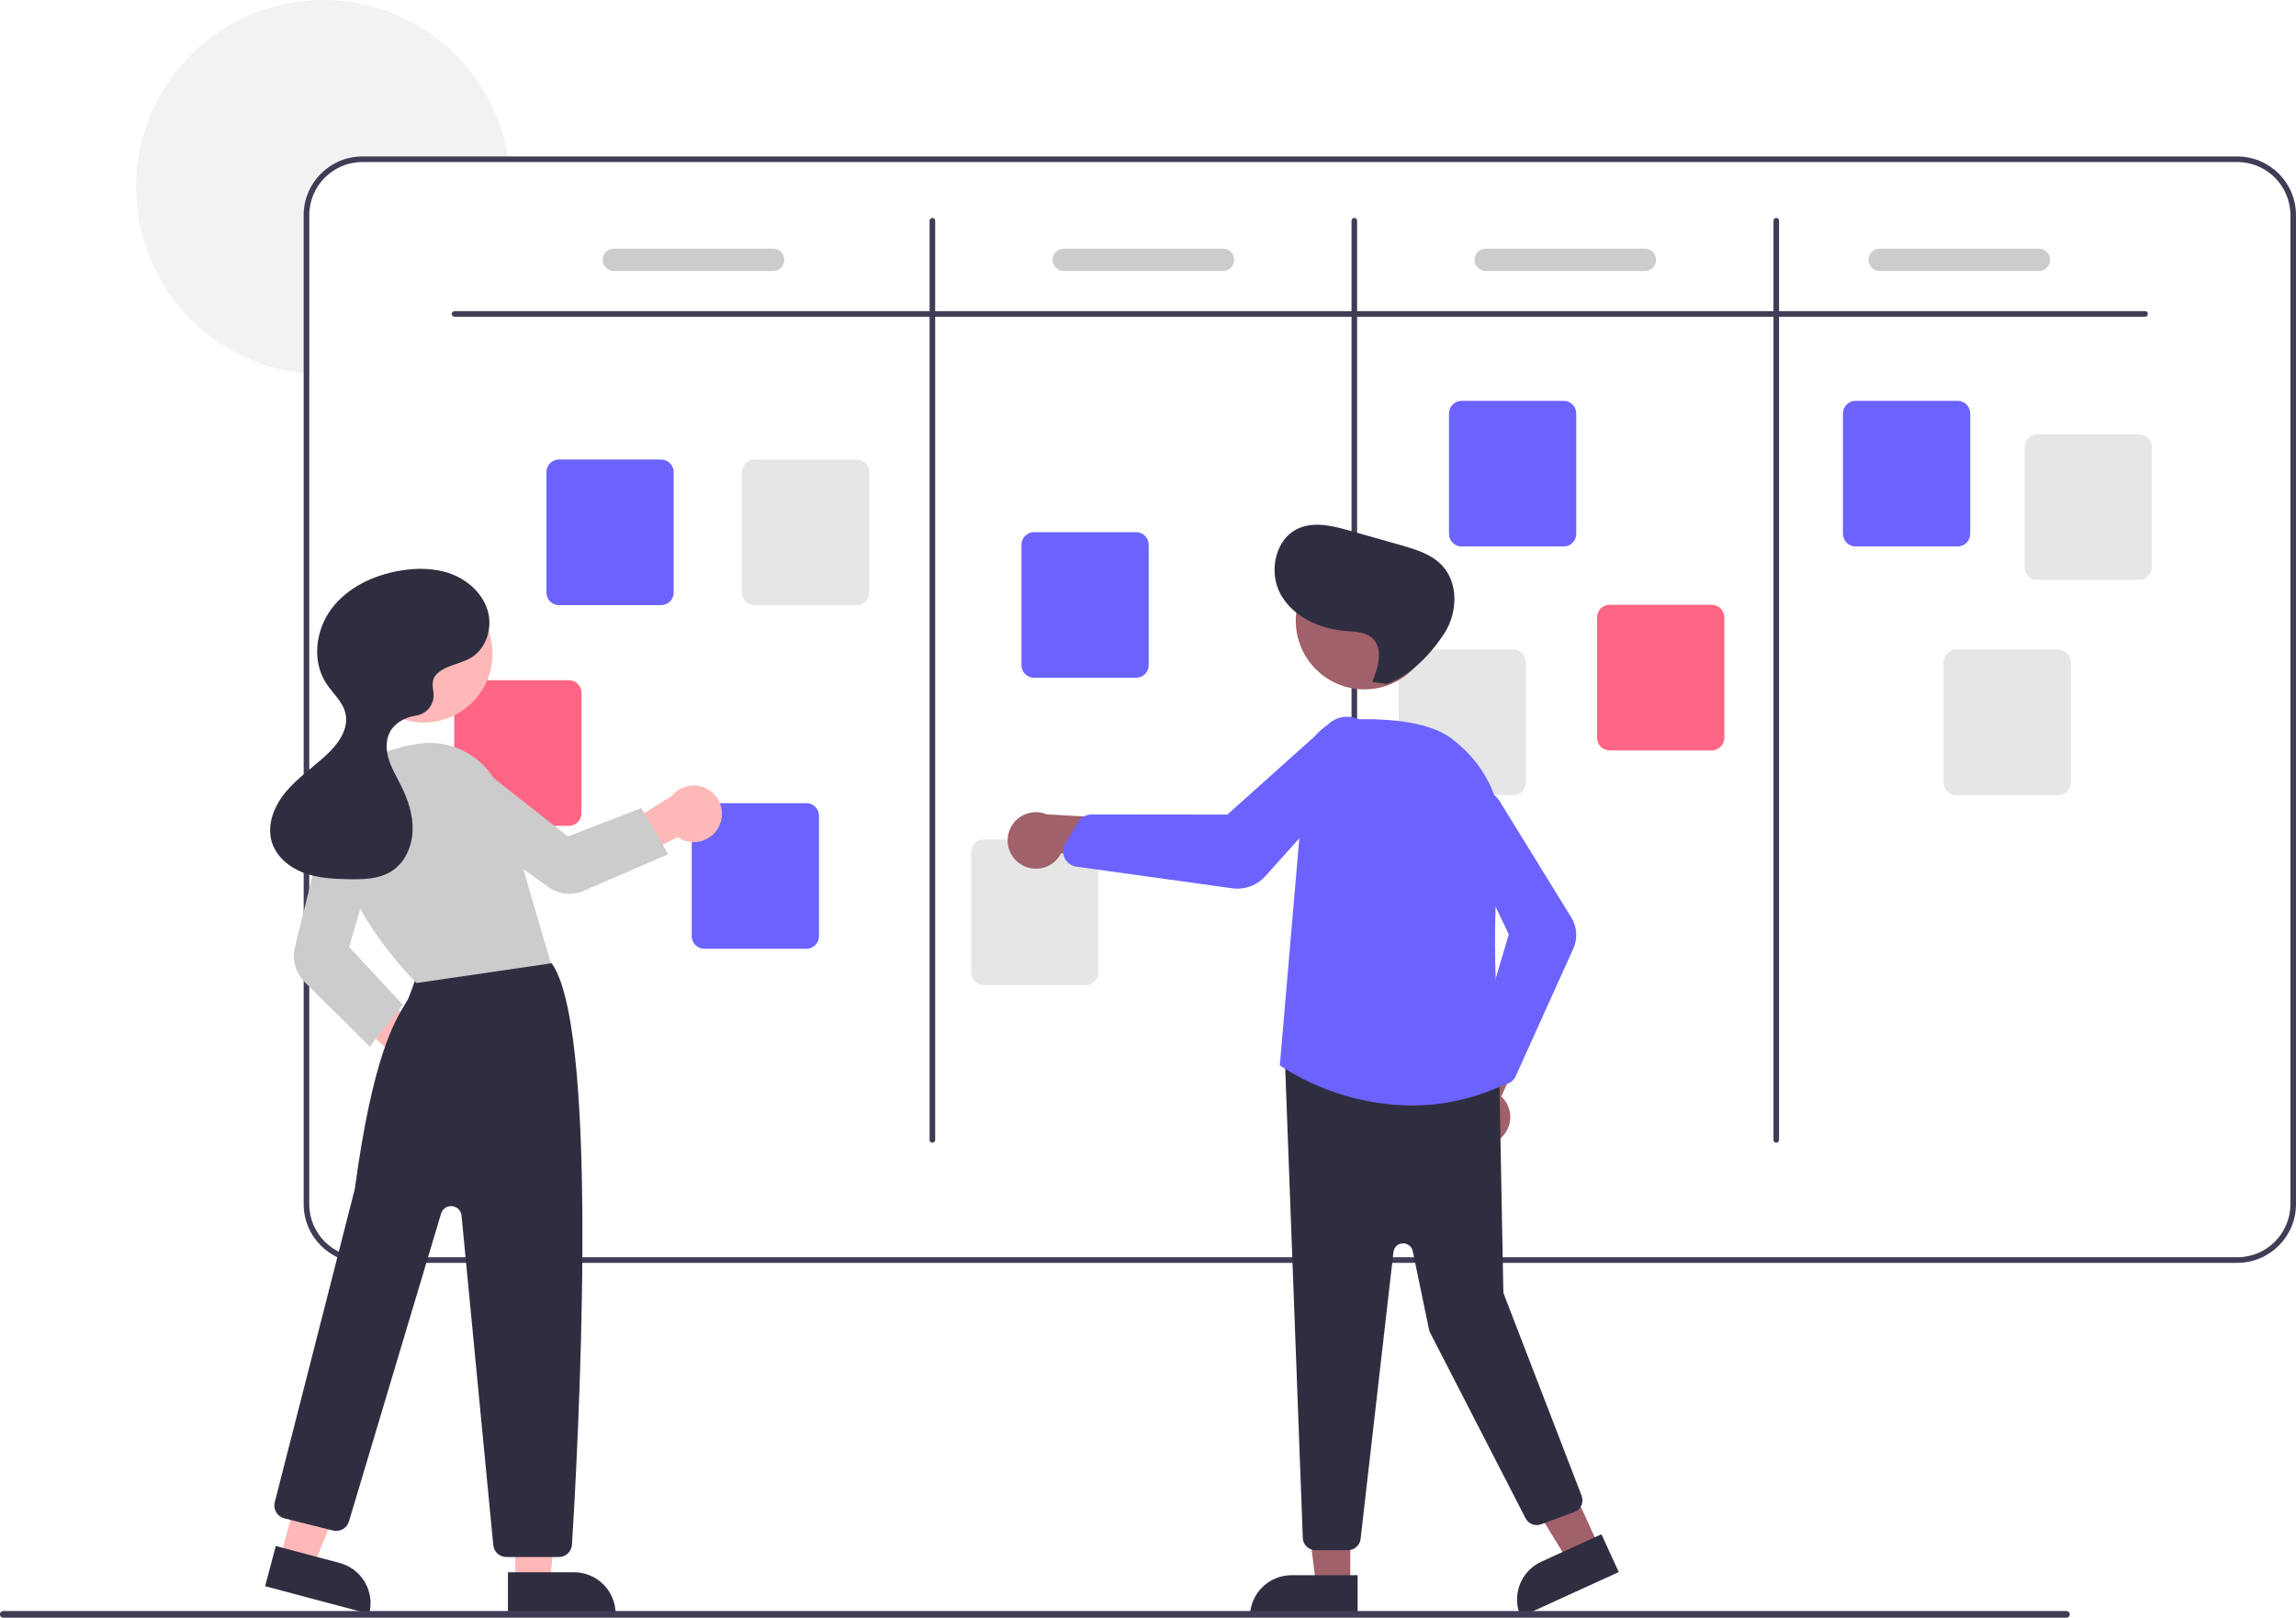
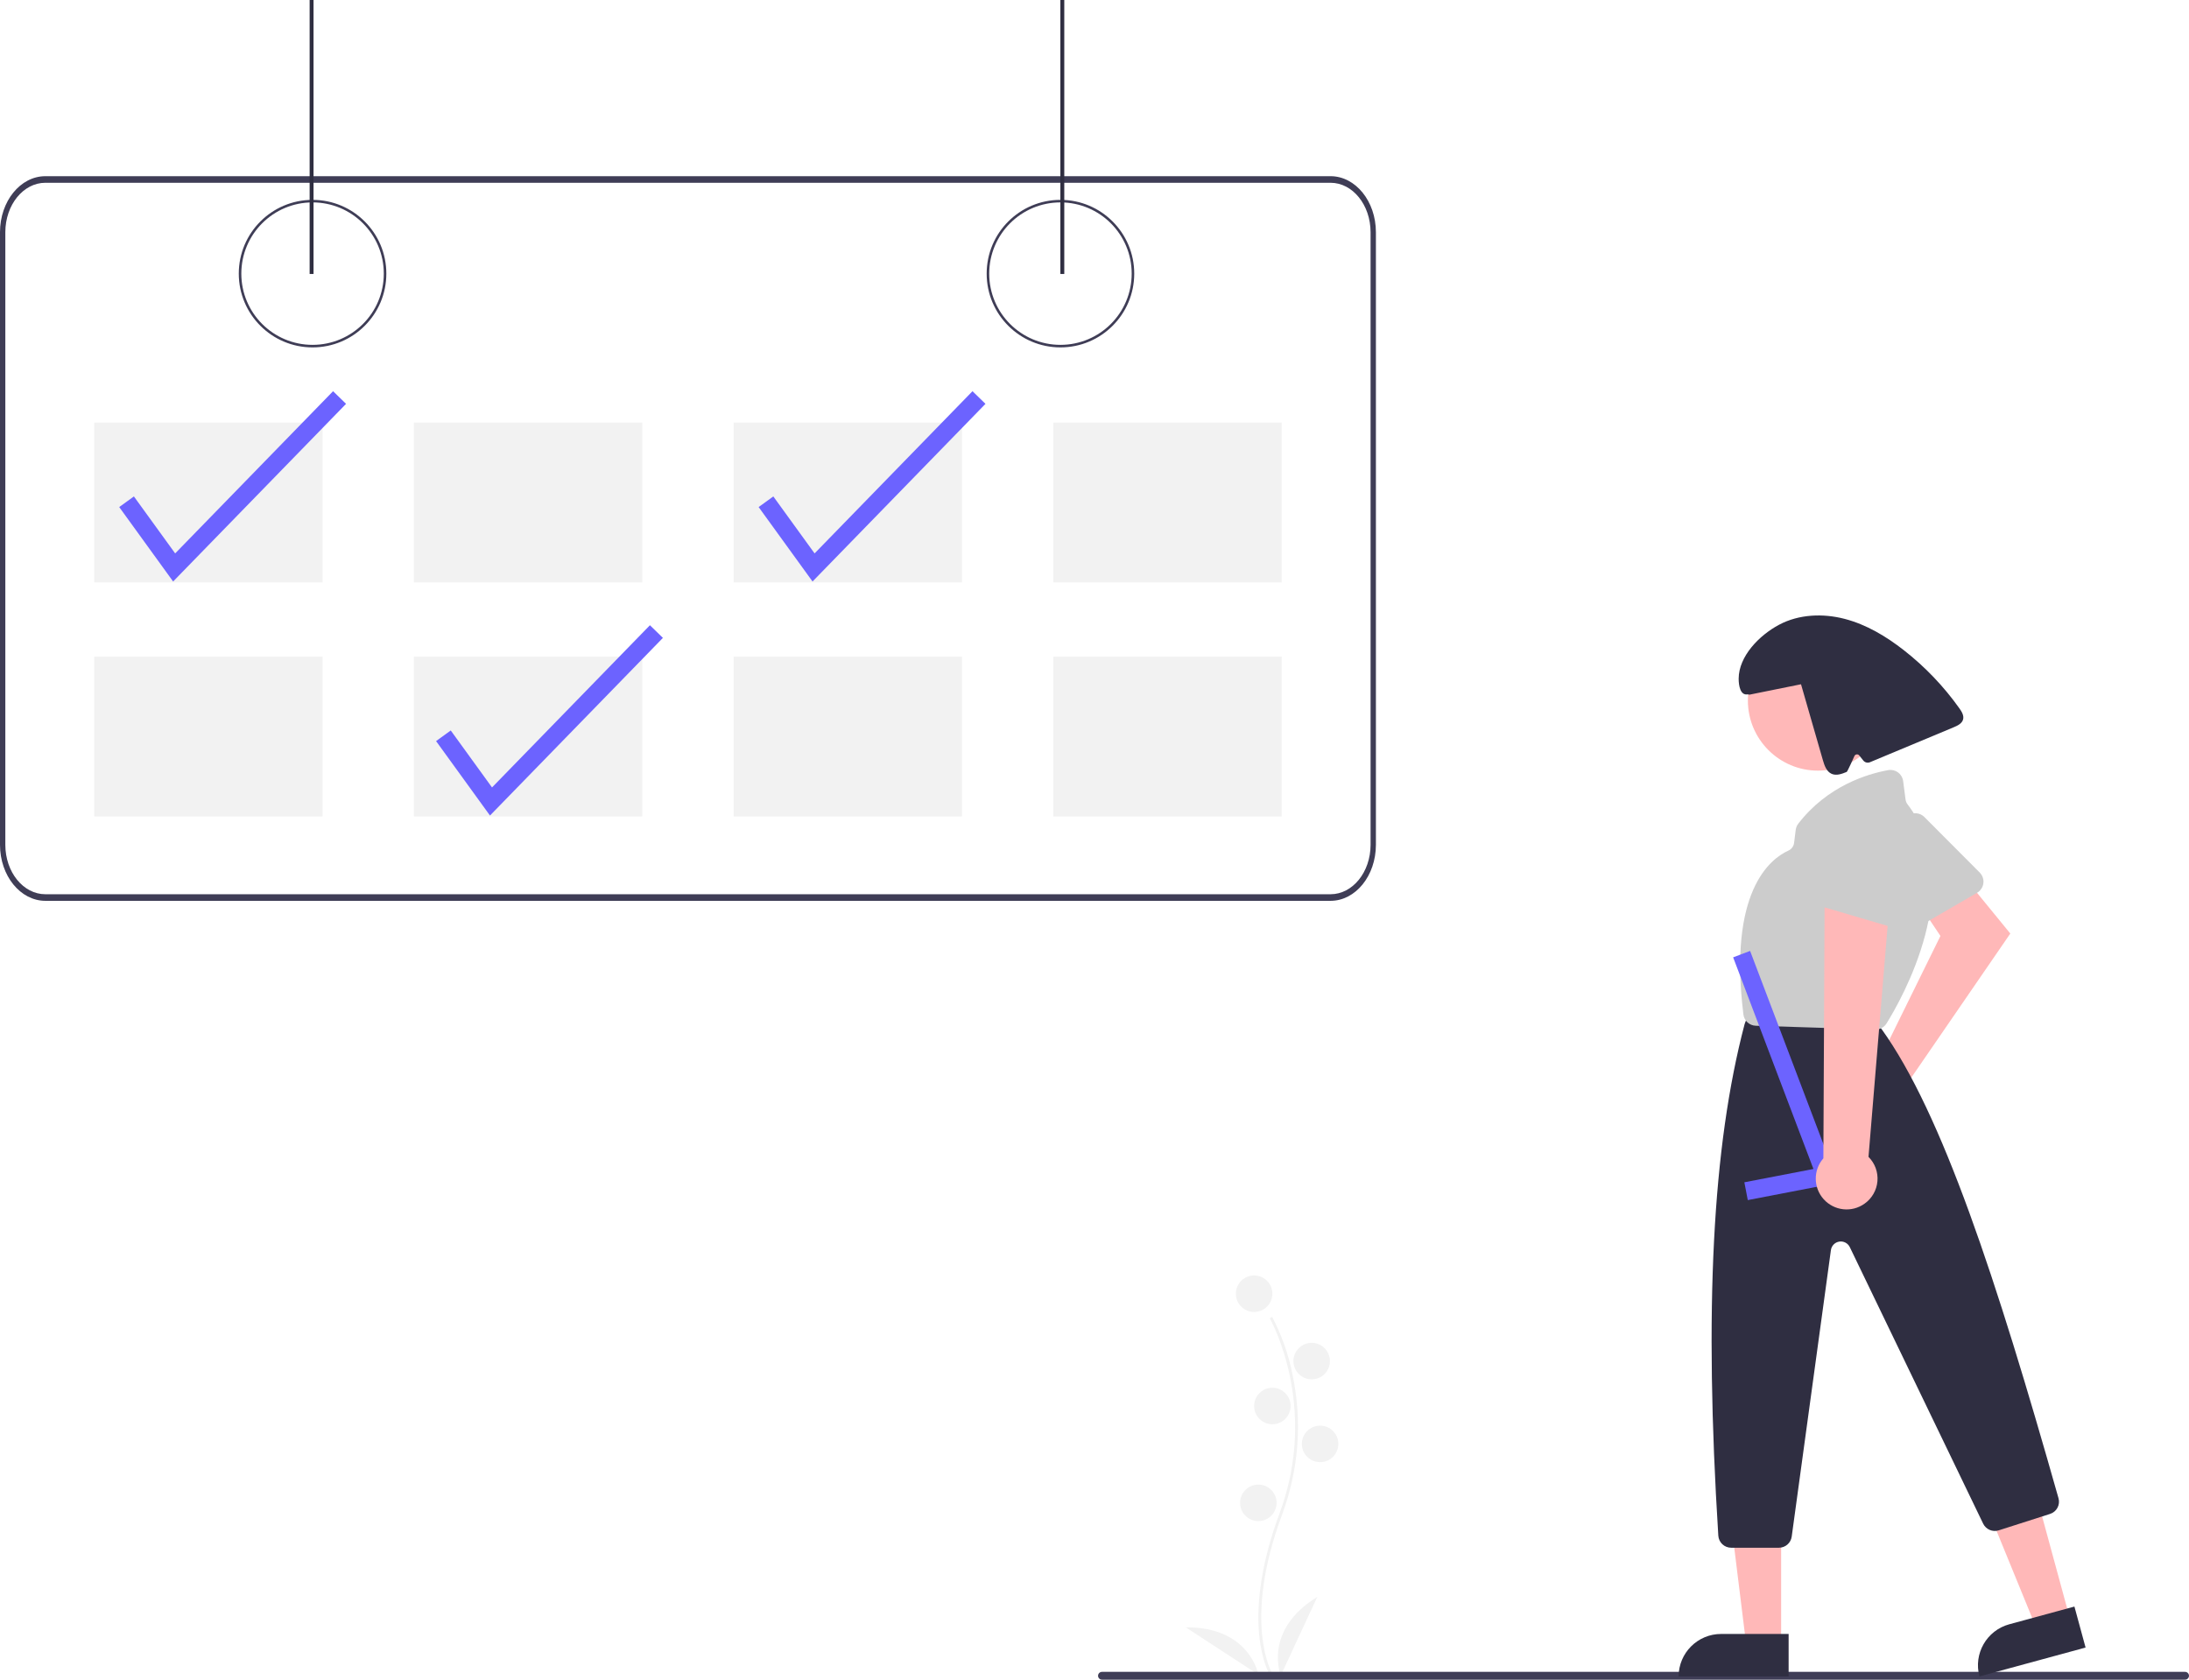
- <svg xmlns="http://www.w3.org/2000/svg" id="afc98551-3d88-4acb-87ed-36f06011ac7a" data-name="Layer 1" width="821.676" height="579.01" viewBox="0 0 821.676 579.01">
-   <path d="M371.238,218.495h-52.4a19.017,19.017,0,0,0-19,19v56.81c-.67-.04-1.34-.1-2-.18a66.999,66.999,0,1,1,73.1-77.63C371.048,217.155,371.148,217.825,371.238,218.495Z" transform="translate(-189.1619 -160.4952)" fill="#f2f2f2" />
-   <path d="M989.838,216.495h-671a21.023,21.023,0,0,0-21,21v354a21.023,21.023,0,0,0,21,21h671a21.023,21.023,0,0,0,21-21v-354A21.023,21.023,0,0,0,989.838,216.495Zm19,375a19.017,19.017,0,0,1-19,19h-671a19.017,19.017,0,0,1-19-19v-354a19.017,19.017,0,0,1,19-19h671a19.017,19.017,0,0,1,19,19Z" transform="translate(-189.1619 -160.4952)" fill="#3f3d56" />
-   <path d="M956.838,273.865h-605a1,1,0,0,1,0-2h605a1,1,0,0,1,0,2Z" transform="translate(-189.1619 -160.4952)" fill="#3f3d56" />
-   <path d="M522.838,569.495a1,1,0,0,1-1-1v-329a1,1,0,1,1,2,0v329A1,1,0,0,1,522.838,569.495Z" transform="translate(-189.1619 -160.4952)" fill="#3f3d56" />
-   <path d="M673.838,569.495a1,1,0,0,1-1-1v-329a1,1,0,1,1,2,0v329A1,1,0,0,1,673.838,569.495Z" transform="translate(-189.1619 -160.4952)" fill="#3f3d56" />
-   <path d="M824.838,569.495a1,1,0,0,1-1-1v-329a1,1,0,1,1,2,0v329A1,1,0,0,1,824.838,569.495Z" transform="translate(-189.1619 -160.4952)" fill="#3f3d56" />
-   <path d="M425.754,377.083h-36.54a4.505,4.505,0,0,1-4.5-4.5V329.463a4.505,4.505,0,0,1,4.5-4.5h36.54a4.505,4.505,0,0,1,4.5,4.5v43.12A4.505,4.505,0,0,1,425.754,377.083Z" transform="translate(-189.1619 -160.4952)" fill="#6c63ff" />
-   <path d="M477.754,500.083h-36.54a4.505,4.505,0,0,1-4.5-4.5V452.463a4.505,4.505,0,0,1,4.5-4.5h36.54a4.505,4.505,0,0,1,4.5,4.5v43.12A4.505,4.505,0,0,1,477.754,500.083Z" transform="translate(-189.1619 -160.4952)" fill="#6c63ff" />
-   <path d="M595.754,403.083h-36.54a4.505,4.505,0,0,1-4.5-4.5V355.463a4.505,4.505,0,0,1,4.5-4.5h36.54a4.505,4.505,0,0,1,4.5,4.5v43.12A4.505,4.505,0,0,1,595.754,403.083Z" transform="translate(-189.1619 -160.4952)" fill="#6c63ff" />
-   <path d="M748.754,356.083h-36.54a4.505,4.505,0,0,1-4.5-4.5V308.463a4.505,4.505,0,0,1,4.5-4.5h36.54a4.505,4.505,0,0,1,4.5,4.5v43.12A4.505,4.505,0,0,1,748.754,356.083Z" transform="translate(-189.1619 -160.4952)" fill="#6c63ff" />
-   <path d="M889.754,356.083h-36.54a4.505,4.505,0,0,1-4.5-4.5V308.463a4.505,4.505,0,0,1,4.5-4.5h36.54a4.505,4.505,0,0,1,4.5,4.5v43.12A4.505,4.505,0,0,1,889.754,356.083Z" transform="translate(-189.1619 -160.4952)" fill="#6c63ff" />
-   <path d="M954.754,368.083h-36.54a4.505,4.505,0,0,1-4.5-4.5V320.463a4.505,4.505,0,0,1,4.5-4.5h36.54a4.505,4.505,0,0,1,4.5,4.5v43.12A4.505,4.505,0,0,1,954.754,368.083Z" transform="translate(-189.1619 -160.4952)" fill="#e6e6e6" />
-   <path d="M925.754,445.083h-36.54a4.505,4.505,0,0,1-4.5-4.5V397.463a4.505,4.505,0,0,1,4.5-4.5h36.54a4.505,4.505,0,0,1,4.5,4.5v43.12A4.505,4.505,0,0,1,925.754,445.083Z" transform="translate(-189.1619 -160.4952)" fill="#e6e6e6" />
-   <path d="M801.754,429.083h-36.54a4.505,4.505,0,0,1-4.5-4.5V381.463a4.505,4.505,0,0,1,4.5-4.5h36.54a4.505,4.505,0,0,1,4.5,4.5v43.12A4.505,4.505,0,0,1,801.754,429.083Z" transform="translate(-189.1619 -160.4952)" fill="#ff6584" />
-   <path d="M730.754,445.083h-36.54a4.505,4.505,0,0,1-4.5-4.5V397.463a4.505,4.505,0,0,1,4.5-4.5h36.54a4.505,4.505,0,0,1,4.5,4.5v43.12A4.505,4.505,0,0,1,730.754,445.083Z" transform="translate(-189.1619 -160.4952)" fill="#e6e6e6" />
-   <path d="M577.754,513.083h-36.54a4.505,4.505,0,0,1-4.5-4.5V465.463a4.505,4.505,0,0,1,4.5-4.5h36.54a4.505,4.505,0,0,1,4.5,4.5v43.12A4.505,4.505,0,0,1,577.754,513.083Z" transform="translate(-189.1619 -160.4952)" fill="#e6e6e6" />
-   <path d="M392.754,456.083h-36.54a4.505,4.505,0,0,1-4.5-4.5V408.463a4.505,4.505,0,0,1,4.5-4.5h36.54a4.505,4.505,0,0,1,4.5,4.5v43.12A4.505,4.505,0,0,1,392.754,456.083Z" transform="translate(-189.1619 -160.4952)" fill="#ff6584" />
-   <path d="M495.754,377.083h-36.54a4.505,4.505,0,0,1-4.5-4.5V329.463a4.505,4.505,0,0,1,4.5-4.5h36.54a4.505,4.505,0,0,1,4.5,4.5v43.12A4.505,4.505,0,0,1,495.754,377.083Z" transform="translate(-189.1619 -160.4952)" fill="#e6e6e6" />
-   <path d="M465.838,257.495h-57a4,4,0,0,1,0-8h57a4,4,0,0,1,0,8Z" transform="translate(-189.1619 -160.4952)" fill="#ccc" />
-   <path d="M626.838,257.495h-57a4,4,0,0,1,0-8h57a4,4,0,0,1,0,8Z" transform="translate(-189.1619 -160.4952)" fill="#ccc" />
-   <path d="M777.838,257.495h-57a4,4,0,0,1,0-8h57a4,4,0,0,1,0,8Z" transform="translate(-189.1619 -160.4952)" fill="#ccc" />
-   <path d="M918.838,257.495h-57a4,4,0,0,1,0-8h57a4,4,0,0,1,0,8Z" transform="translate(-189.1619 -160.4952)" fill="#ccc" />
-   <path d="M338.171,550.387A10.056,10.056,0,0,1,329.471,537.656L303.838,513.795l13.553-3.438,25.206,20.444a10.11,10.11,0,0,1-4.426,19.586Z" transform="translate(-189.1619 -160.4952)" fill="#ffb8b8" />
-   <polygon points="184.404 566.253 196.664 566.253 202.496 518.965 184.402 518.965 184.404 566.253" fill="#ffb8b8" />
-   <path d="M370.939,723.245h38.531a0,0,0,0,1,0,0v14.887a0,0,0,0,1,0,0H385.826a14.887,14.887,0,0,1-14.887-14.887v0A0,0,0,0,1,370.939,723.245Z" transform="translate(591.28 1300.863) rotate(179.9974)" fill="#2f2e41" />
-   <polygon points="100.345 557.401 112.193 560.555 129.994 516.359 112.509 511.705 100.345 557.401" fill="#ffb8b8" />
-   <path d="M285.307,718.541h38.531a0,0,0,0,1,0,0v14.887a0,0,0,0,1,0,0H300.194a14.887,14.887,0,0,1-14.887-14.887v0A0,0,0,0,1,285.307,718.541Z" transform="matrix(-0.96635, -0.25722, 0.25722, -0.96635, 222.9961, 1345.388)" fill="#2f2e41" />
-   <path d="M389.123,717.795H370.416a4.73,4.73,0,0,1-4.726-4.293L354.333,595.57a3.748,3.748,0,0,0-7.321-.715L314.039,705.055a4.742,4.742,0,0,1-5.7,3.246l-17.403-4.352a4.747,4.747,0,0,1-3.447-5.787c.284-1.11,28.411-111.028,28.656-112.158,6.373-46.968,13.997-59.554,18.093-66.314.339-.56.651-1.074.931-1.561.351-.608,2.512-6.645,3.884-10.564a4.79,4.79,0,0,1,2.435-2.978c17.211-8.802,37.347-2.709,43.109-.632a4.682,4.682,0,0,1,2.338,1.815c17.285,26.071,8.802,177.491,6.926,207.581A4.751,4.751,0,0,1,389.123,717.795Z" transform="translate(-189.1619 -160.4952)" fill="#2f2e41" />
-   <circle cx="151.684" cy="234.024" r="24.561" fill="#ffb8b8" />
-   <path d="M338.244,512.333l-.177-.171c-.331-.32-33.056-32.38-28.821-62.024,1.811-12.68,12.07-20.781,29.668-23.431a27.135,27.135,0,0,1,30,19.121l17.4,59.484Z" transform="translate(-189.1619 -160.4952)" fill="#ccc" />
-   <path d="M321.495,535.136l-23.318-23.171a13.137,13.137,0,0,1-3.48-12.392l11.289-45.919A10.354,10.354,0,0,1,319.165,446.254a10.411,10.411,0,0,1,6.809,12.794L314.09,499.444l19.218,20.637Z" transform="translate(-189.1619 -160.4952)" fill="#ccc" />
-   <path d="M446.566,456.058a10.056,10.056,0,0,1-14.884,4.029L400.553,476.221l1.376-13.706,27.597-17.079a10.11,10.11,0,0,1,17.04,10.621Z" transform="translate(-189.1619 -160.4952)" fill="#ffb8b8" />
-   <path d="M428.283,466.26l-30.346,13.114a12.809,12.809,0,0,1-12.477-1.338l-38.589-27.649A10.355,10.355,0,0,1,344.897,435.4a10.41,10.41,0,0,1,14.409-1.568l33.088,26.042,26.3-10.175Z" transform="translate(-189.1619 -160.4952)" fill="#ccc" />
-   <path d="M344.918,402.39c3.03-3.796,8.691-4.001,12.853-6.505,5.452-3.28,7.706-10.611,5.949-16.726s-6.938-10.881-12.878-13.16-12.549-2.307-18.816-1.206c-9.33,1.64-18.516,5.995-24.207,13.569s-7.139,18.666-1.981,26.612c2.37,3.652,6.029,6.667,6.975,10.917,1.242,5.58-2.671,10.961-6.864,14.846-4.777,4.426-10.257,8.133-14.442,13.123s-6.976,11.806-5.066,18.032c1.6,5.216,6.256,9.059,11.361,10.984s10.666,2.203,16.121,2.309c5.297.104,10.924-.025,15.386-2.881,4.777-3.058,7.328-8.858,7.516-14.527s-1.706-11.223-4.245-16.294c-1.513-3.023-3.273-5.953-4.278-9.18s-1.18-6.89.431-9.863c1.693-3.125,5.117-5.009,8.604-5.694.181-.036.373-.067.573-.096a7.398,7.398,0,0,0,6.333-8.628C343.847,405.808,343.881,403.689,344.918,402.39Z" transform="translate(-189.1619 -160.4952)" fill="#2f2e41" />
-   <polygon points="483.229 567.3 470.969 567.3 465.137 520.012 483.231 520.013 483.229 567.3" fill="#a0616a" />
-   <path d="M462.212,563.797h23.644a0,0,0,0,1,0,0v14.887a0,0,0,0,1,0,0H447.325a0,0,0,0,1,0,0v0A14.887,14.887,0,0,1,462.212,563.797Z" fill="#2f2e41" />
-   <polygon points="572.184 553.413 561.033 558.506 536.079 517.917 552.538 510.399 572.184 553.413" fill="#a0616a" />
-   <path d="M743.47,716.962h23.644a0,0,0,0,1,0,0v14.887a0,0,0,0,1,0,0H728.583a0,0,0,0,1,0,0v0A14.887,14.887,0,0,1,743.47,716.962Z" transform="translate(-422.5278 215.6884) rotate(-24.54855)" fill="#2f2e41" />
-   <path d="M725.643,568.352a10.056,10.056,0,0,0,.801-15.399l14.412-32.7-18.309,3.103-10.879,30.577a10.11,10.11,0,0,0,13.975,14.419Z" transform="translate(-189.1619 -160.4952)" fill="#a0616a" />
-   <path d="M671.609,715.327H659.897a4.517,4.517,0,0,1-4.488-4.174l-6.387-170.559a4.5,4.5,0,0,1,4.925-4.805l67.735,7.193a4.501,4.501,0,0,1,4.062,4.394l1.419,75.235a3.492,3.492,0,0,0,.234,1.193l27.785,72.053a4.499,4.499,0,0,1-2.643,5.841l-11.868,4.373a4.501,4.501,0,0,1-5.557-2.164l-34.133-66.369a4.475,4.475,0,0,1-.404-1.143l-5.831-28.094a3.5,3.5,0,0,0-6.904.312L676.08,711.338A4.499,4.499,0,0,1,671.609,715.327Z" transform="translate(-189.1619 -160.4952)" fill="#2f2e41" />
-   <circle cx="488.279" cy="222.178" r="24.561" fill="#a0616a" />
-   <path d="M694.285,556.19a87.664,87.664,0,0,1-46.873-14.198l-.239-.165.025-.29,9.395-109.416a15.421,15.421,0,0,1,14.599-14.062c12.176-.56,28.531.146,37.286,6.667,13.231,9.854,19.608,24.694,17.496,40.712-4.38,33.219.582,78.029,1.162,83.029l.042.36-.33.151A77.266,77.266,0,0,1,694.285,556.19Z" transform="translate(-189.1619 -160.4952)" fill="#6c63ff" />
-   <path d="M727.022,548.653a5.007,5.007,0,0,1-3.681-1.622l-5.373-5.861a5.026,5.026,0,0,1-1.109-4.795l12.251-41.464-18.64-39.144a8.832,8.832,0,0,1-.604-5.879,8.809,8.809,0,0,1,16.313-2.084l25.295,41.042a11.951,11.951,0,0,1,.72,11.198l-20.61,45.665a4.988,4.988,0,0,1-3.766,2.88A5.054,5.054,0,0,1,727.022,548.653Z" transform="translate(-189.1619 -160.4952)" fill="#6c63ff" />
-   <path d="M553.9,469.448a10.056,10.056,0,0,0,14.999-3.578l35.438,4.596L596.192,453.778l-32.404-1.806a10.11,10.11,0,0,0-9.888,17.476Z" transform="translate(-189.1619 -160.4952)" fill="#a0616a" />
-   <path d="M632.011,478.562a13.425,13.425,0,0,1-1.845-.127l-55.751-7.732a5.541,5.541,0,0,1-4.251-3.111,5.657,5.657,0,0,1-.318-.829h-0a5.564,5.564,0,0,1,.575-4.432l4.614-7.649a5.584,5.584,0,0,1,4.756-2.686h.008l48.596.056,36.294-32.517a9.868,9.868,0,0,1,6.107-2.5,9.835,9.835,0,0,1,7.373,16.815L641.953,474.128A13.364,13.364,0,0,1,632.011,478.562Z" transform="translate(-189.1619 -160.4952)" fill="#6c63ff" />
-   <path d="M680.234,404.523c2.244-5.195,4.144-12.113-.161-15.785-2.497-2.13-6.094-2.135-9.365-2.4-9.217-.747-18.706-4.988-23.211-13.064s-1.989-20.084,6.51-23.728c5.729-2.456,12.297-.783,18.294.918l18.006,5.106c5.35,1.517,10.967,3.19,14.819,7.201,6.143,6.397,5.684,17.212.805,24.618s-12.226,15.131-20.638,17.943Z" transform="translate(-189.1619 -160.4952)" fill="#2f2e41" />
-   <path d="M928.647,739.505h-738.294a1.191,1.191,0,1,1,0-2.381h738.294a1.191,1.191,0,1,1,0,2.381Z" transform="translate(-189.1619 -160.4952)" fill="#3f3d56" />
+ <svg xmlns="http://www.w3.org/2000/svg" id="bf661974-431d-4813-95a6-29f877b5f609" data-name="Layer 1" width="766.847" height="588.524" viewBox="0 0 766.847 588.524">
+   <g id="ad541598-f069-4770-8bea-87004c1f5716" data-name="Group 7">
+     <path id="f29270bb-d112-452d-932b-13393490bccd" data-name="Path 149" d="M661.4,742.552c-.111-.184-2.774-4.628-3.697-13.854-.846-8.465-.302-22.733,7.098-42.636,14.019-37.705-3.231-68.127-3.407-68.43l.851-.494a75.598,75.598,0,0,1,7.125,20.184,88.057,88.057,0,0,1-3.647,49.082c-13.994,37.641-3.59,55.459-3.484,55.635Z" transform="translate(-216.5766 -155.738)" fill="#f2f2f2" />
+     <circle id="fcebc901-c108-48a2-87e5-7ddb6540303c" data-name="Ellipse 19" cx="439.342" cy="453.287" r="6.393" fill="#f2f2f2" />
+     <circle id="b5fd1405-e948-4f51-8090-73404e30ab37" data-name="Ellipse 20" cx="459.505" cy="476.892" r="6.393" fill="#f2f2f2" />
+     <circle id="ac970879-223f-419f-9066-0afbab83f669" data-name="Ellipse 21" cx="445.735" cy="492.629" r="6.393" fill="#f2f2f2" />
+     <circle id="a05fe744-c6b8-499a-b570-83da982f4ab7" data-name="Ellipse 22" cx="462.456" cy="505.907" r="6.393" fill="#f2f2f2" />
+     <circle id="aa7e6742-c9e7-4b11-83e1-b132a19c1cd6" data-name="Ellipse 23" cx="440.817" cy="526.562" r="6.393" fill="#f2f2f2" />
+     <path id="b97b0dec-9dc3-4d20-978e-1db07813fbb6" data-name="Path 150" d="M665.262,742.785s-6.393-15.737,12.786-27.54Z" transform="translate(-216.5766 -155.738)" fill="#f2f2f2" />
+     <path id="adf0fd01-34d6-447b-82cb-31f3ba0f5028" data-name="Path 151" d="M657.401,742.502s-2.91-16.735-25.429-16.591Z" transform="translate(-216.5766 -155.738)" fill="#f2f2f2" />
+   </g>
+   <path id="ab4f3350-d584-452d-9eac-b0b73bd1c74e" data-name="Path 140" d="M326.072,277.457a25.846,25.846,0,1,1,25.846-25.846,25.846,25.846,0,0,1-25.846,25.846Zm0-50.8a24.955,24.955,0,1,0,24.955,24.955,24.955,24.955,0,0,0-24.955-24.955Z" transform="translate(-216.5766 -155.738)" fill="#3f3d56" />
+   <path id="b38c2432-9b55-44a1-a6c5-37f262cb8526" data-name="Path 174" d="M588.072,277.457a25.846,25.846,0,1,1,25.846-25.846,25.846,25.846,0,0,1-25.846,25.846Zm0-50.8a24.955,24.955,0,1,0,24.955,24.955,24.955,24.955,0,0,0-24.955-24.955Z" transform="translate(-216.5766 -155.738)" fill="#3f3d56" />
+   <path id="b9a1c0cd-2b1d-41a9-871b-afddc5e936af" data-name="Path 146" d="M682.702,217.47h-450.245c-8.765.015-15.868,8.79-15.88,19.62V451.747c.012,10.829,7.115,19.6,15.88,19.62h450.245c8.765-.015,15.868-8.79,15.88-19.62V237.089c-.012-10.829-7.115-19.6-15.88-19.62Zm14.014,234.277c-.01,9.556-6.277,17.3-14.012,17.311h-450.247c-7.735-.012-14-7.755-14.012-17.311V237.089c.009-9.556,6.277-17.3,14.012-17.311h450.245c7.735.012,14,7.755,14.012,17.311Z" transform="translate(-216.5766 -155.738)" fill="#3f3d56" />
+   <rect id="a89ccb60-c26f-4785-b3c5-3332740adbf1" data-name="Rectangle 21" x="33" y="148.068" width="80" height="56" fill="#f2f2f2" />
+   <rect id="b7e05322-8b5b-4202-896a-d010557e20ee" data-name="Rectangle 30" x="145" y="148.068" width="80" height="56" fill="#f2f2f2" />
+   <rect id="ad37576e-0400-4032-9a23-fea9f12fbce1" data-name="Rectangle 31" x="257" y="148.068" width="80" height="56" fill="#f2f2f2" />
+   <rect id="aa533c7f-257d-4f82-9a34-f3791ed05f8e" data-name="Rectangle 32" x="369" y="148.068" width="80" height="56" fill="#f2f2f2" />
+   <rect id="ab695b59-e86b-4a87-812a-08bf740c05b4" data-name="Rectangle 33" x="33" y="230.068" width="80" height="56" fill="#f2f2f2" />
+   <rect id="a6c88313-aaf4-41f2-8928-a742f49a0902" data-name="Rectangle 34" x="145" y="230.068" width="80" height="56" fill="#f2f2f2" />
+   <rect id="f58c3339-a4c0-4d62-ba2a-e54ff2bf716d" data-name="Rectangle 35" x="257" y="230.068" width="80" height="56" fill="#f2f2f2" />
+   <rect id="a422fb6a-8004-41fc-ab64-b502da5703c1" data-name="Rectangle 36" x="369" y="230.068" width="80" height="56" fill="#f2f2f2" />
+   <path id="e86106fc-25bd-447d-bb7e-e20bb3b23e30" data-name="Path 168" d="M388.226,441.48l-18.885-26.081,5.144-3.724,14.456,19.963,55.317-56.832,4.55,4.43Z" transform="translate(-216.5766 -155.738)" fill="#6c63ff" />
+   <path id="aa2d9f48-069a-485a-b75e-c70dd332b5e8" data-name="Path 176" d="M501.226,359.48l-18.885-26.081,5.144-3.724,14.456,19.963,55.317-56.832,4.55,4.43Z" transform="translate(-216.5766 -155.738)" fill="#6c63ff" />
+   <rect id="a17708df-8f3a-464e-8619-6278c337a09b" data-name="Rectangle 38" x="108.469" width="1.367" height="95.99" fill="#2f2e41" />
+   <rect id="e9aa34a1-352e-42c8-a0fd-7deef0e48a7e" data-name="Rectangle 40" x="371.469" width="1.367" height="95.99" fill="#2f2e41" />
+   <path id="fc392f67-ef8a-4310-beff-ce5a3a27e5fb" data-name="Path 88" d="M981.958,744.259h-379.251a1.375,1.375,0,1,1,0-2.744h379.251a1.375,1.375,0,1,1,0,2.744Z" transform="translate(-216.5766 -155.738)" fill="#3f3d56" />
+   <path id="ba3ff805-5da2-4d08-bd39-7111d50a55d9" data-name="Path 238" d="M277.226,359.48l-18.885-26.081,5.144-3.724,14.456,19.963,55.317-56.832,4.55,4.43Z" transform="translate(-216.5766 -155.738)" fill="#6c63ff" />
+   <g id="b4e7e83f-48c8-42d0-a802-1200052d292a" data-name="Group 8">
+     <path id="bdecccf6-f579-4d39-b60a-bacda51b23df" data-name="Path 200" d="M872.826,528.524a10.531,10.531,0,0,1,1.621-.347l21.9-44.5-6.686-10.023,13.807-12.067,17.357,21.24-35.351,51.448a10.5,10.5,0,1,1-12.648-5.751Z" transform="translate(-216.5766 -155.738)" fill="#ffb8b8" />
+     <path id="b851710e-73ca-4439-b312-82ecd7f1d520" data-name="Path 201" d="M910.209,467.742a4.513,4.513,0,0,1-1.016.8l-22.406,12.989a4.5,4.5,0,0,1-6.15-1.637q-.094-.162-.174-.331l-10.9-23.023a4.476,4.476,0,0,1,1.537-5.645l13.889-9.448a4.5,4.5,0,0,1,5.718.544l19.413,19.481a4.5,4.5,0,0,1,.086,6.269Z" transform="translate(-216.5766 -155.738)" fill="#ccc" />
+     <path id="ad151a06-cd68-422d-8460-5ec9215ef0ce" data-name="Path 202" d="M941.669,722.713l-11.83,3.219-18.045-44.1,17.46-4.751Z" transform="translate(-216.5766 -155.738)" fill="#ffb8b8" />
+     <path id="a741d46f-b26c-45f0-81fb-c6a01d8961c3" data-name="Path 203" d="M920.472,724.845l22.814-6.207,3.907,14.361L910.015,743.115a14.887,14.887,0,0,1,10.456-18.273h0Z" transform="translate(-216.5766 -155.738)" fill="#2f2e41" />
+     <path id="b643b79b-b2db-4e0a-a6b9-2a26cd7af685" data-name="Path 204" d="M840.538,731.74h-12.261l-5.833-47.288h18.094Z" transform="translate(-216.5766 -155.738)" fill="#ffb8b8" />
+     <path id="a8551279-f8d8-4e53-ac0b-f4d7d43df3e0" data-name="Path 205" d="M819.521,728.236h23.644v14.888H804.634a14.887,14.887,0,0,1,14.886-14.888Z" transform="translate(-216.5766 -155.738)" fill="#2f2e41" />
+     <circle id="ffb0ed30-f7ca-4f01-bb29-dfb3f0108b7e" data-name="Ellipse 33" cx="636.878" cy="245.451" r="24.561" fill="#ffb8b8" />
+     <path id="fe8d7a91-2eb0-4840-bbb3-2ac5f6694a19" data-name="Path 206" d="M839.787,698.024h-16.753a4.513,4.513,0,0,1-4.5-4.223c-4.992-79.361-2.072-136.289,9.19-179.153a4.692,4.692,0,0,1,.182-.552l.9-2.243a4.479,4.479,0,0,1,4.179-2.829h34.452a4.493,4.493,0,0,1,3.417,1.571l4.679,5.46c.091.106.177.215.259.329,21.1,29.426,40.011,86.954,61.912,164.278a4.485,4.485,0,0,1-2.958,5.517l-18,5.762a4.524,4.524,0,0,1-5.425-2.332l-46.723-96.907a3.5,3.5,0,0,0-6.62,1.046L844.246,694.133A4.517,4.517,0,0,1,839.787,698.024Z" transform="translate(-216.5766 -155.738)" fill="#2f2e41" />
+     <path id="ac260d39-3f12-4112-9245-19e088f5ff96" data-name="Path 207" d="M873.645,516.455h-.141l-41.851-1.324a4.485,4.485,0,0,1-4.329-3.954c-5.3-42.941,9.244-54.445,15.746-57.4a3.46,3.46,0,0,0,2.012-2.743l.563-4.5a4.483,4.483,0,0,1,.889-2.186c10.194-13.205,24.113-17.434,31.5-18.778a4.493,4.493,0,0,1,5.217,3.628q.02.111.034.222l.843,6.463a3.559,3.559,0,0,0,.713,1.691c21.259,27.792-2.424,68.827-7.388,76.771h0A4.508,4.508,0,0,1,873.645,516.455Z" transform="translate(-216.5766 -155.738)" fill="#ccc" />
+     <path id="b7ced118-7cfa-4844-a3c8-435a3db4f4e2" data-name="Path 239" d="M860.476,570.127l-31.619,6.093-1.201-6.236,24.202-4.665L823.729,491.167l5.938-2.251Z" transform="translate(-216.5766 -155.738)" fill="#6c63ff" />
+     <path id="a52cfa20-9d3d-49ed-8bbb-6f27952576f3" data-name="Path 208" d="M903.008,403.954a97.752,97.752,0,0,0-19.505-20.42c-6.2-4.841-13.1-8.978-20.709-10.956s-16.019-1.642-22.963,2.049-14.125,11.025-14.169,18.889c-.014,2.527.629,5.945,3.117,5.508l.72.1,18.007-3.637,7.669,26.616c.539,1.87,1.262,3.961,3.037,4.758,1.672.751,3.6.043,5.3-.663.278-.116,2.668-5.482,2.668-5.482a1,1,0,0,1,1.723-.288l1.42,1.775a2,2,0,0,0,2.332.6l29.366-12.259c1.353-.565,2.865-1.3,3.257-2.715C904.648,406.468,903.82,405.1,903.008,403.954Z" transform="translate(-216.5766 -155.738)" fill="#2f2e41" />
+     <path id="bd21c6a3-3a01-4e11-8b47-ec36a28067e7" data-name="Path 211" d="M869.742,577.49a10.743,10.743,0,0,0,1.406-16.412l7.773-93.871-23.144,3.184-.44,91.2a10.8,10.8,0,0,0,14.4,15.9Z" transform="translate(-216.5766 -155.738)" fill="#ffb8b8" />
+     <path id="b8799e3f-759a-46c3-9e68-c27b7b779f3b" data-name="Path 212" d="M880.434,480.724a4.513,4.513,0,0,1-1.28-.185l-24.846-7.308a4.5,4.5,0,0,1-3.047-5.587q.053-.179.12-.354l9.195-23.754a4.476,4.476,0,0,1,5.153-2.772l16.415,3.568a4.5,4.5,0,0,1,3.542,4.521l-.764,27.492a4.5,4.5,0,0,1-4.488,4.378Z" transform="translate(-216.5766 -155.738)" fill="#ccc" />
+   </g>
</svg>
